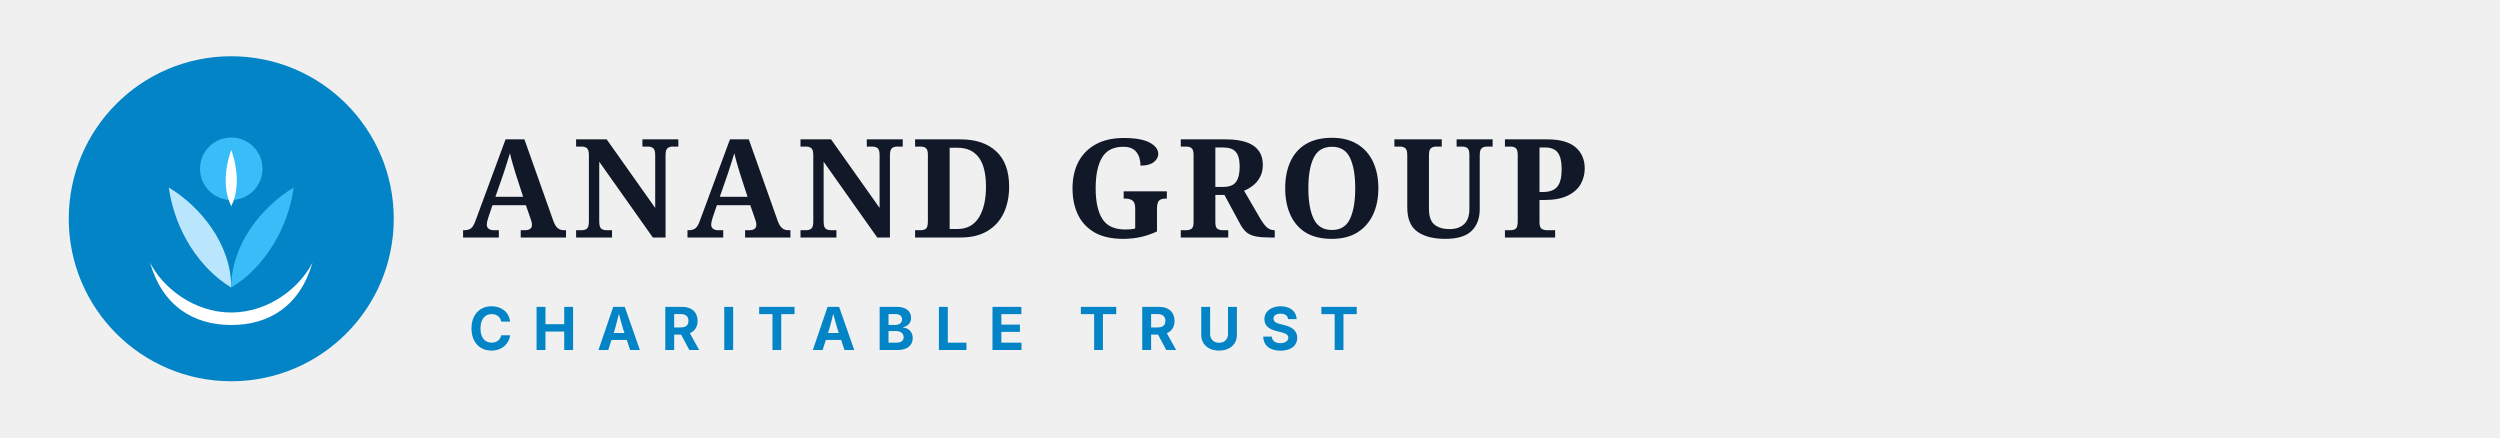
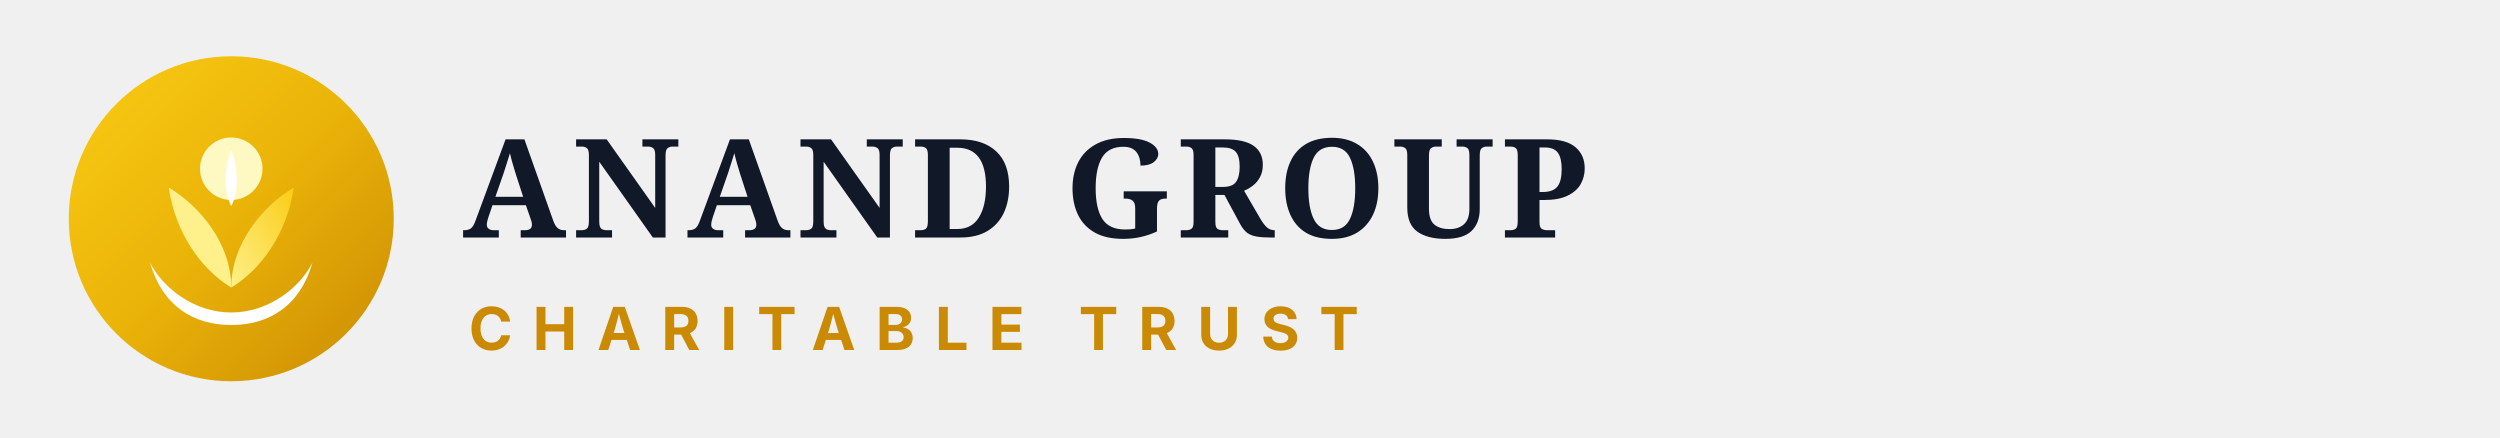
<svg xmlns="http://www.w3.org/2000/svg" viewBox="0 0 400 70" width="400" height="70" fill="none">
+   <defs>
+     <linearGradient id="anandGoldGrad" x1="0%" y1="0%" x2="100%" y2="100%">
+       <stop offset="0%" stop-color="#FACC15" />
+       <stop offset="50%" stop-color="#EAB308" />
+       <stop offset="100%" stop-color="#CA8A04" />
+     </linearGradient>
+     <linearGradient id="anandSproutGrad" x1="0%" y1="100%" x2="100%" y2="0%">
+       <stop offset="0%" stop-color="#FEF08A" />
+       <stop offset="100%" stop-color="#FACC15" />
+     </linearGradient>
+   </defs>
  <g transform="translate(10, 8)">
-     <circle cx="27" cy="27" r="26" fill="#0284C7" />
-     <circle cx="27" cy="19" r="5" fill="#38BDF8" />
-     <path d="M27 38 C27 31 22 25 17 22 C18 29 22 35 27 38 Z" fill="#BAE6FD" />
-     <path d="M27 38 C27 31 32 25 37 22 C36 29 32 35 27 38 Z" fill="#38BDF8" />
+     <circle cx="27" cy="27" r="26" fill="url(#anandGoldGrad)" />
+     <circle cx="27" cy="19" r="5" fill="#FEF9C3" />
+     <path d="M27 38 C27 31 22 25 17 22 C18 29 22 35 27 38 Z" fill="#FEF08A" />
+     <path d="M27 38 C27 31 32 25 37 22 C36 29 32 35 27 38 Z" fill="url(#anandSproutGrad)" />
    <path d="M27 42 C21 42 16 38 14 34 C16 41 21 44 27 44 C33 44 38 41 40 34 C38 38 33 42 27 42 Z" fill="#FFFFFF" />
    <path d="M27 25 C25 21 27 16 27 16 C27 16 29 21 27 25 Z" fill="#FFFFFF" />
  </g>
  <g transform="translate(74, 14)">
    <text x="0" y="24" font-family="'Playfair Display', Georgia, serif" font-size="22" font-weight="700" fill="#111827" letter-spacing="1">ANAND GROUP</text>
-     <text x="1" y="42" font-family="'Inter', -apple-system, sans-serif" font-size="9.5" font-weight="700" fill="#0284C7" letter-spacing="3.2">CHARITABLE TRUST</text>
+     <text x="1" y="42" font-family="'Inter', -apple-system, sans-serif" font-size="9.5" font-weight="700" fill="#CA8A04" letter-spacing="3.2">CHARITABLE TRUST</text>
  </g>
</svg>
